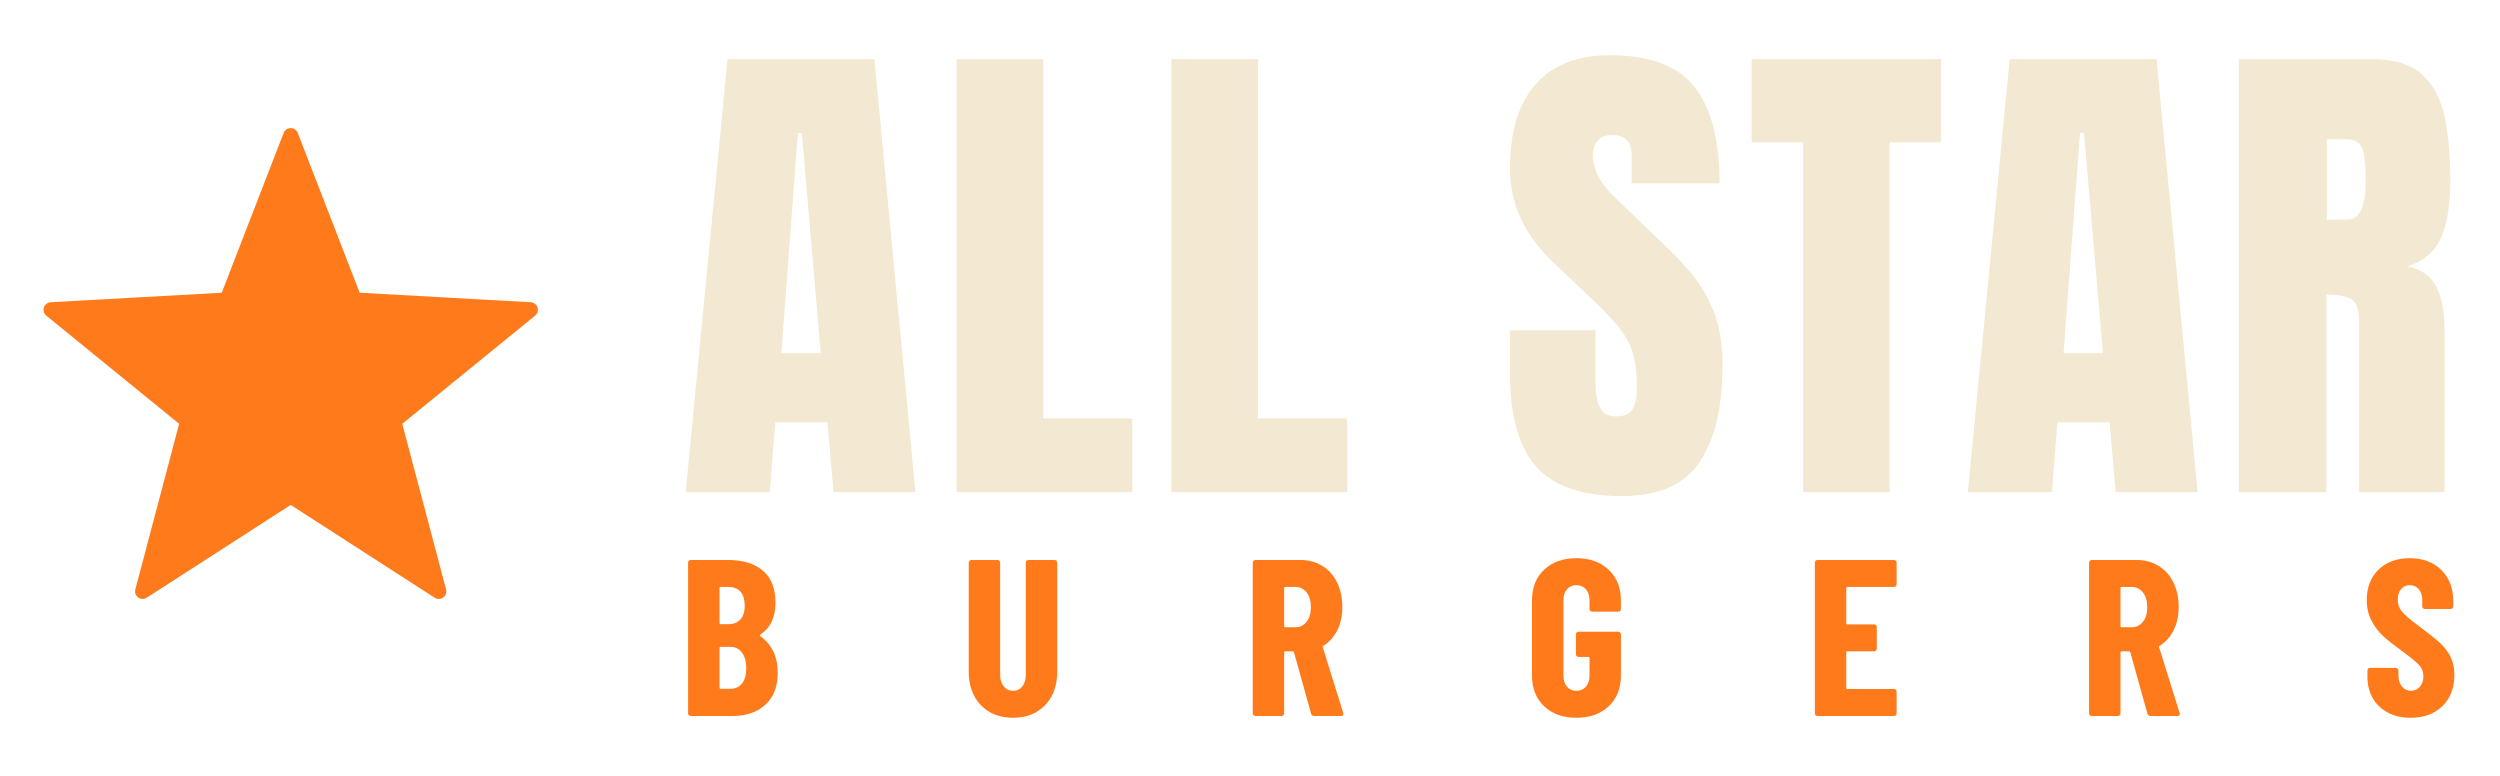
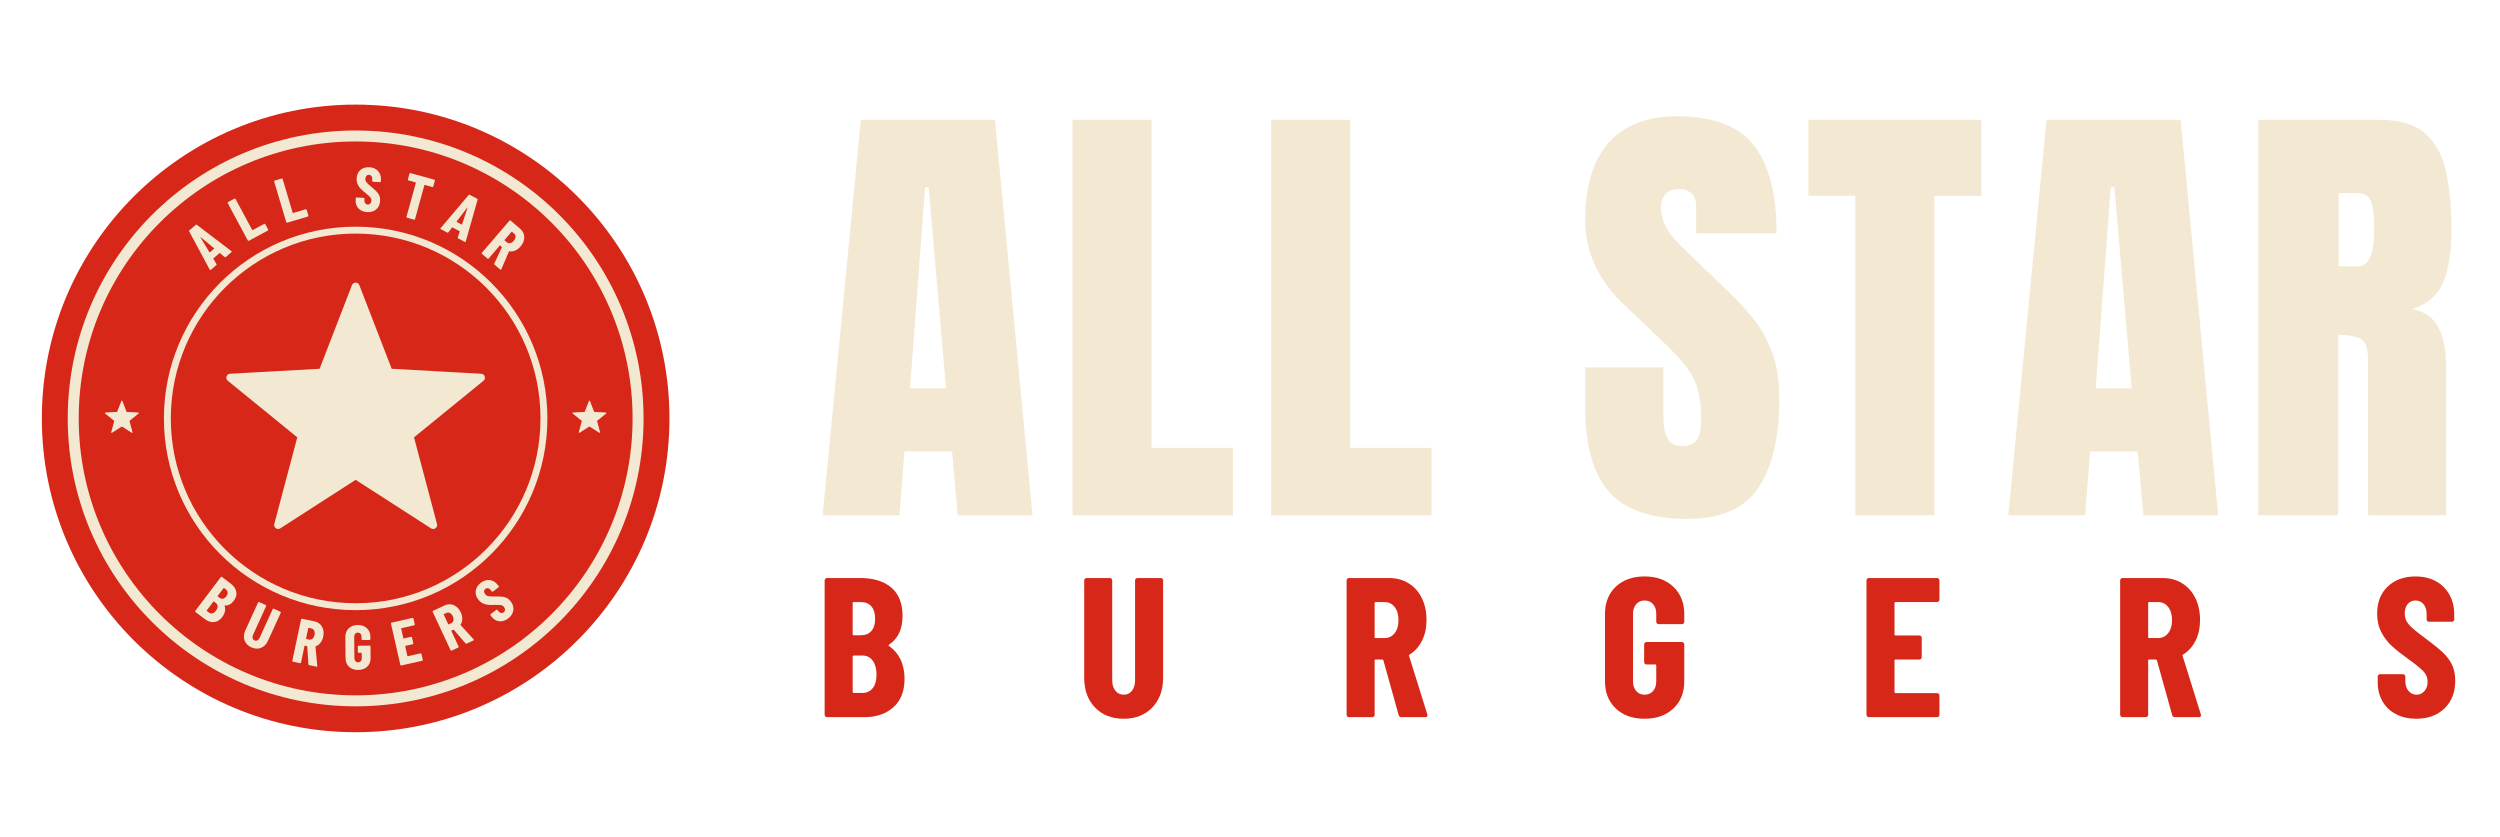
- <svg xmlns="http://www.w3.org/2000/svg" viewBox="0 0 258 80" width="258" height="80">
-   <polygon points="30.00,14.00 36.57,30.96 54.73,31.97 40.63,43.45 45.28,61.03 30.00,51.18 14.72,61.03 19.37,43.45 5.27,31.97 23.43,30.96" fill="#ff7a1a" stroke="#ff7a1a" stroke-width="1.56" stroke-linejoin="round" />
+ <svg xmlns="http://www.w3.org/2000/svg" viewBox="0 0 239 80" width="239" height="80">
+   <circle cx="34.0" cy="40" r="30.0" fill="#d62718" />
+   <circle cx="34.0" cy="40" r="27.00" fill="none" stroke="#f3e9d2" stroke-width="1.05" />
+   <circle cx="34.0" cy="40" r="18.00" fill="none" stroke="#f3e9d2" stroke-width="0.66" />
  <g fill="#f3e9d2">
-     <path transform="translate(70.00 50.79) scale(0.02539 -0.02539)" d="M30 0 200 1760H797L964 0H631L606 284H394L372 0ZM419 565H579L502 1460H486Z" />
-     <path transform="translate(96.74 50.79) scale(0.02539 -0.02539)" d="M78 0V1760H430V300H792V0Z" />
-     <path transform="translate(118.91 50.79) scale(0.02539 -0.02539)" d="M78 0V1760H430V300H792V0Z" />
-     <path transform="translate(154.76 50.79) scale(0.02539 -0.02539)" d="M496 -16Q255 -16 148.5 104.0Q42 224 42 486V658H390V438Q390 377 408.5 342.5Q427 308 473 308Q521 308 539.5 336.0Q558 364 558 428Q558 509 542.0 563.5Q526 618 486.5 667.5Q447 717 377 783L219 933Q42 1100 42 1315Q42 1540 146.5 1658.0Q251 1776 449 1776Q691 1776 792.5 1647.0Q894 1518 894 1255H536V1376Q536 1412 515.5 1432.0Q495 1452 460 1452Q418 1452 398.5 1428.5Q379 1405 379 1368Q379 1331 399.0 1288.0Q419 1245 478 1189L681 994Q742 936 793.0 871.5Q844 807 875.0 721.5Q906 636 906 513Q906 265 814.5 124.5Q723 -16 496 -16Z" />
-     <path transform="translate(180.26 50.79) scale(0.02539 -0.02539)" d="M229 0V1422H20V1760H790V1422H581V0Z" />
-     <path transform="translate(202.32 50.79) scale(0.02539 -0.02539)" d="M30 0 200 1760H797L964 0H631L606 284H394L372 0ZM419 565H579L502 1460H486Z" />
-     <path transform="translate(229.06 50.79) scale(0.02539 -0.02539)" d="M78 0V1760H618Q753 1760 822.0 1698.5Q891 1637 914.5 1526.5Q938 1416 938 1267Q938 1123 901.5 1037.0Q865 951 764 918Q847 901 880.5 835.5Q914 770 914 666V0H567V689Q567 766 535.5 784.5Q504 803 434 803V0ZM436 1108H521Q594 1108 594 1267Q594 1370 578.0 1402.0Q562 1434 518 1434H436Z" />
+     <path transform="translate(21.14 24.95) rotate(-40.52) translate(-1.45 0.00) scale(0.006 -0.006)" d="M325 11 309 107Q309 112 303 112H176Q170 112 170 107L154 11Q153 0 141 0H24Q11 0 14 13L161 689Q163 700 174 700H309Q320 700 322 689L468 13L469 9Q469 0 458 0H338Q326 0 325 11ZM194 221H284Q289 221 288 226L241 499Q240 502 238.0 502.0Q236 502 235 499L190 226Q190 221 194 221Z" />
+     <path transform="translate(24.62 22.57) rotate(-28.29) translate(-1.28 0.00) scale(0.006 -0.006)" d="M44 12V688Q44 693 47.5 696.5Q51 700 56 700H173Q178 700 181.5 696.5Q185 693 185 688V126Q185 121 190 121H400Q405 121 408.5 117.5Q412 114 412 109V12Q412 7 408.5 3.5Q405 0 400 0H56Q51 0 47.5 3.5Q44 7 44 12Z" />
+     <path transform="translate(28.36 21.02) rotate(-16.56) translate(-1.28 0.00) scale(0.006 -0.006)" d="M44 12V688Q44 693 47.5 696.5Q51 700 56 700H173Q178 700 181.5 696.5Q185 693 185 688V126Q185 121 190 121H400Q405 121 408.5 117.5Q412 114 412 109V12Q412 7 408.5 3.5Q405 0 400 0H56Q51 0 47.5 3.5Q44 7 44 12Z" />
+     <path transform="translate(35.09 20.23) rotate(3.15) translate(-1.33 0.00) scale(0.006 -0.006)" d="M30 175V204Q30 209 33.5 212.5Q37 216 42 216H157Q162 216 165.5 212.5Q169 209 169 204V182Q169 151 185.0 132.0Q201 113 225 113Q249 113 265.0 131.0Q281 149 281 178Q281 208 261.0 229.5Q241 251 183 293Q133 329 102.0 357.0Q71 385 49.0 426.0Q27 467 27 521Q27 606 80.0 657.0Q133 708 220 708Q308 708 361.5 655.0Q415 602 415 516V492Q415 487 411.5 483.5Q408 480 403 480H288Q283 480 279.5 483.5Q276 487 276 492V519Q276 550 260.5 568.5Q245 587 220 587Q196 587 181.0 569.5Q166 552 166 521Q166 491 185.0 468.0Q204 445 260 404Q322 358 353.5 329.5Q385 301 402.5 266.5Q420 232 420 184Q420 96 366.0 44.0Q312 -8 224 -8Q166 -8 122.0 15.0Q78 38 54.0 79.5Q30 121 30 175Z" />
+     <path transform="translate(39.26 20.91) rotate(15.41) translate(-1.40 0.00) scale(0.006 -0.006)" d="M444 688V591Q444 586 440.5 582.5Q437 579 432 579H307Q302 579 302 574V12Q302 7 298.5 3.5Q295 0 290 0H173Q168 0 164.5 3.5Q161 7 161 12V574Q161 579 156 579H36Q31 579 27.5 582.5Q24 586 24 591V688Q24 693 27.5 696.5Q31 700 36 700H432Q437 700 440.5 696.5Q444 693 444 688Z" />
+     <path transform="translate(43.29 22.52) rotate(28.00) translate(-1.45 0.00) scale(0.006 -0.006)" d="M325 11 309 107Q309 112 303 112H176Q170 112 170 107L154 11Q153 0 141 0H24Q11 0 14 13L161 689Q163 700 174 700H309Q320 700 322 689L468 13L469 9Q469 0 458 0H338Q326 0 325 11ZM194 221H284Q289 221 288 226L241 499Q240 502 238.0 502.0Q236 502 235 499L190 226Q190 221 194 221Z" />
+     <path transform="translate(46.89 24.97) rotate(40.61) translate(-1.41 0.00) scale(0.006 -0.006)" d="M306 10 229 286Q227 290 224 290H190Q185 290 185 285V12Q185 7 181.5 3.5Q178 0 173 0H56Q51 0 47.5 3.5Q44 7 44 12V688Q44 693 47.5 696.5Q51 700 56 700H258Q313 700 356.0 673.5Q399 647 422.5 599.0Q446 551 446 489Q446 430 423.5 385.0Q401 340 361 315Q359 314 358.0 312.5Q357 311 358 309L450 14L451 10Q451 0 440 0H320Q309 0 306 10ZM185 574V403Q185 398 190 398H235Q266 398 285.5 422.5Q305 447 305 488Q305 530 285.5 554.5Q266 579 235 579H190Q185 579 185 574Z" />
  </g>
-   <g fill="#ff7a1a">
-     <path transform="translate(70.00 73.89) scale(0.023 -0.023)" d="M245 0H56Q51 0 47.5 3.5Q44 7 44 12V688Q44 693 47.5 696.5Q51 700 56 700H223Q323 700 379.5 652.0Q436 604 436 509Q436 410 368 365Q364 362 367 359Q446 303 446 193Q446 100 390.0 50.0Q334 0 245 0ZM185 574V417Q185 412 190 412H226Q260 412 279.0 433.5Q298 455 298 494Q298 535 279.5 557.0Q261 579 226 579H190Q185 579 185 574ZM305 214Q305 258 286.0 284.0Q267 310 235 310H190Q185 310 185 305V127Q185 122 190 122H234Q267 122 286.0 146.0Q305 170 305 214Z" />
-     <path transform="translate(99.03 73.89) scale(0.023 -0.023)" d="M41 199V688Q41 693 44.5 696.5Q48 700 53 700H170Q175 700 178.5 696.5Q182 693 182 688V185Q182 153 198.0 133.0Q214 113 240 113Q266 113 281.5 133.0Q297 153 297 185V688Q297 693 300.5 696.5Q304 700 309 700H426Q431 700 434.5 696.5Q438 693 438 688V199Q438 105 383.5 48.5Q329 -8 240 -8Q150 -8 95.5 48.5Q41 105 41 199Z" />
-     <path transform="translate(128.27 73.89) scale(0.023 -0.023)" d="M306 10 229 286Q227 290 224 290H190Q185 290 185 285V12Q185 7 181.5 3.5Q178 0 173 0H56Q51 0 47.5 3.5Q44 7 44 12V688Q44 693 47.5 696.5Q51 700 56 700H258Q313 700 356.0 673.5Q399 647 422.5 599.0Q446 551 446 489Q446 430 423.5 385.0Q401 340 361 315Q359 314 358.0 312.5Q357 311 358 309L450 14L451 10Q451 0 440 0H320Q309 0 306 10ZM185 574V403Q185 398 190 398H235Q266 398 285.5 422.5Q305 447 305 488Q305 530 285.5 554.5Q266 579 235 579H190Q185 579 185 574Z" />
-     <path transform="translate(157.32 73.89) scale(0.023 -0.023)" d="M34 181V519Q34 605 88.5 656.5Q143 708 233 708Q323 708 378.0 656.0Q433 604 433 518V480Q433 475 429.5 471.5Q426 468 421 468H304Q299 468 295.5 471.5Q292 475 292 480V520Q292 550 276.0 568.5Q260 587 233 587Q207 587 191.0 568.5Q175 550 175 520V180Q175 150 191.0 131.5Q207 113 233 113Q260 113 276.0 131.5Q292 150 292 180V260Q292 265 287 265H243Q238 265 234.5 268.5Q231 272 231 277V366Q231 371 234.5 374.5Q238 378 243 378H421Q426 378 429.5 374.5Q433 371 433 366V181Q433 95 378.0 43.5Q323 -8 233 -8Q143 -8 88.5 43.5Q34 95 34 181Z" />
-     <path transform="translate(186.28 73.89) scale(0.023 -0.023)" d="M399 579H190Q185 579 185 574V416Q185 411 190 411H310Q315 411 318.5 407.5Q322 404 322 399V302Q322 297 318.5 293.5Q315 290 310 290H190Q185 290 185 285V126Q185 121 190 121H399Q404 121 407.5 117.5Q411 114 411 109V12Q411 7 407.5 3.5Q404 0 399 0H56Q51 0 47.5 3.5Q44 7 44 12V688Q44 693 47.5 696.5Q51 700 56 700H399Q404 700 407.5 696.5Q411 693 411 688V591Q411 586 407.5 582.5Q404 579 399 579Z" />
-     <path transform="translate(214.58 73.89) scale(0.023 -0.023)" d="M306 10 229 286Q227 290 224 290H190Q185 290 185 285V12Q185 7 181.5 3.5Q178 0 173 0H56Q51 0 47.5 3.5Q44 7 44 12V688Q44 693 47.5 696.5Q51 700 56 700H258Q313 700 356.0 673.5Q399 647 422.5 599.0Q446 551 446 489Q446 430 423.5 385.0Q401 340 361 315Q359 314 358.0 312.5Q357 311 358 309L450 14L451 10Q451 0 440 0H320Q309 0 306 10ZM185 574V403Q185 398 190 398H235Q266 398 285.5 422.5Q305 447 305 488Q305 530 285.5 554.5Q266 579 235 579H190Q185 579 185 574Z" />
-     <path transform="translate(243.63 73.89) scale(0.023 -0.023)" d="M30 175V204Q30 209 33.5 212.5Q37 216 42 216H157Q162 216 165.5 212.5Q169 209 169 204V182Q169 151 185.0 132.0Q201 113 225 113Q249 113 265.0 131.0Q281 149 281 178Q281 208 261.0 229.5Q241 251 183 293Q133 329 102.0 357.0Q71 385 49.0 426.0Q27 467 27 521Q27 606 80.0 657.0Q133 708 220 708Q308 708 361.5 655.0Q415 602 415 516V492Q415 487 411.5 483.5Q408 480 403 480H288Q283 480 279.5 483.5Q276 487 276 492V519Q276 550 260.5 568.5Q245 587 220 587Q196 587 181.0 569.5Q166 552 166 521Q166 491 185.0 468.0Q204 445 260 404Q322 358 353.5 329.5Q385 301 402.5 266.5Q420 232 420 184Q420 96 366.0 44.0Q312 -8 224 -8Q166 -8 122.0 15.0Q78 38 54.0 79.5Q30 121 30 175Z" />
+   <g fill="#f3e9d2">
+     <path transform="translate(22.07 55.80) rotate(37.07) translate(-1.41 4.20) scale(0.006 -0.006)" d="M245 0H56Q51 0 47.5 3.5Q44 7 44 12V688Q44 693 47.5 696.5Q51 700 56 700H223Q323 700 379.5 652.0Q436 604 436 509Q436 410 368 365Q364 362 367 359Q446 303 446 193Q446 100 390.0 50.0Q334 0 245 0ZM185 574V417Q185 412 190 412H226Q260 412 279.0 433.5Q298 455 298 494Q298 535 279.5 557.0Q261 579 226 579H190Q185 579 185 574ZM305 214Q305 258 286.0 284.0Q267 310 235 310H190Q185 310 185 305V127Q185 122 190 122H234Q267 122 286.0 146.0Q305 170 305 214Z" />
+     <path transform="translate(25.79 58.02) rotate(24.49) translate(-1.44 4.20) scale(0.006 -0.006)" d="M41 199V688Q41 693 44.5 696.5Q48 700 53 700H170Q175 700 178.5 696.5Q182 693 182 688V185Q182 153 198.0 133.0Q214 113 240 113Q266 113 281.5 133.0Q297 153 297 185V688Q297 693 300.5 696.5Q304 700 309 700H426Q431 700 434.5 696.5Q438 693 438 688V199Q438 105 383.5 48.5Q329 -8 240 -8Q150 -8 95.5 48.5Q41 105 41 199Z" />
+     <path transform="translate(29.92 59.37) rotate(11.90) translate(-1.41 4.20) scale(0.006 -0.006)" d="M306 10 229 286Q227 290 224 290H190Q185 290 185 285V12Q185 7 181.5 3.5Q178 0 173 0H56Q51 0 47.5 3.5Q44 7 44 12V688Q44 693 47.5 696.5Q51 700 56 700H258Q313 700 356.0 673.5Q399 647 422.5 599.0Q446 551 446 489Q446 430 423.5 385.0Q401 340 361 315Q359 314 358.0 312.5Q357 311 358 309L450 14L451 10Q451 0 440 0H320Q309 0 306 10ZM185 574V403Q185 398 190 398H235Q266 398 285.5 422.5Q305 447 305 488Q305 530 285.5 554.5Q266 579 235 579H190Q185 579 185 574Z" />
+     <path transform="translate(34.20 59.80) rotate(-0.58) translate(-1.40 4.20) scale(0.006 -0.006)" d="M34 181V519Q34 605 88.5 656.5Q143 708 233 708Q323 708 378.0 656.0Q433 604 433 518V480Q433 475 429.5 471.5Q426 468 421 468H304Q299 468 295.5 471.5Q292 475 292 480V520Q292 550 276.0 568.5Q260 587 233 587Q207 587 191.0 568.5Q175 550 175 520V180Q175 150 191.0 131.5Q207 113 233 113Q260 113 276.0 131.5Q292 150 292 180V260Q292 265 287 265H243Q238 265 234.5 268.5Q231 272 231 277V366Q231 371 234.5 374.5Q238 378 243 378H421Q426 378 429.5 374.5Q433 371 433 366V181Q433 95 378.0 43.5Q323 -8 233 -8Q143 -8 88.5 43.5Q34 95 34 181Z" />
+     <path transform="translate(38.38 59.31) rotate(-12.78) translate(-1.31 4.20) scale(0.006 -0.006)" d="M399 579H190Q185 579 185 574V416Q185 411 190 411H310Q315 411 318.5 407.5Q322 404 322 399V302Q322 297 318.5 293.5Q315 290 310 290H190Q185 290 185 285V126Q185 121 190 121H399Q404 121 407.5 117.5Q411 114 411 109V12Q411 7 407.5 3.5Q404 0 399 0H56Q51 0 47.5 3.5Q44 7 44 12V688Q44 693 47.5 696.5Q51 700 56 700H399Q404 700 407.5 696.5Q411 693 411 688V591Q411 586 407.5 582.5Q404 579 399 579Z" />
+     <path transform="translate(42.37 57.94) rotate(-25.01) translate(-1.41 4.20) scale(0.006 -0.006)" d="M306 10 229 286Q227 290 224 290H190Q185 290 185 285V12Q185 7 181.5 3.5Q178 0 173 0H56Q51 0 47.5 3.5Q44 7 44 12V688Q44 693 47.5 696.5Q51 700 56 700H258Q313 700 356.0 673.5Q399 647 422.5 599.0Q446 551 446 489Q446 430 423.5 385.0Q401 340 361 315Q359 314 358.0 312.5Q357 311 358 309L450 14L451 10Q451 0 440 0H320Q309 0 306 10ZM185 574V403Q185 398 190 398H235Q266 398 285.5 422.5Q305 447 305 488Q305 530 285.5 554.5Q266 579 235 579H190Q185 579 185 574Z" />
+     <path transform="translate(46.00 55.75) rotate(-37.29) translate(-1.33 4.20) scale(0.006 -0.006)" d="M30 175V204Q30 209 33.5 212.5Q37 216 42 216H157Q162 216 165.5 212.5Q169 209 169 204V182Q169 151 185.0 132.0Q201 113 225 113Q249 113 265.0 131.0Q281 149 281 178Q281 208 261.0 229.5Q241 251 183 293Q133 329 102.0 357.0Q71 385 49.0 426.0Q27 467 27 521Q27 606 80.0 657.0Q133 708 220 708Q308 708 361.5 655.0Q415 602 415 516V492Q415 487 411.5 483.5Q408 480 403 480H288Q283 480 279.5 483.5Q276 487 276 492V519Q276 550 260.5 568.5Q245 587 220 587Q196 587 181.0 569.5Q166 552 166 521Q166 491 185.0 468.0Q204 445 260 404Q322 358 353.5 329.5Q385 301 402.5 266.5Q420 232 420 184Q420 96 366.0 44.0Q312 -8 224 -8Q166 -8 122.0 15.0Q78 38 54.0 79.5Q30 121 30 175Z" />
+   </g>
+   <polygon points="34.00,27.40 37.18,35.62 45.98,36.11 39.15,41.67 41.41,50.19 34.00,45.42 26.59,50.19 28.85,41.67 22.02,36.11 30.82,35.62" fill="#f3e9d2" stroke="#f3e9d2" stroke-width="0.76" stroke-linejoin="round" />
+   <polygon points="11.65,38.35 12.07,39.43 13.22,39.49 12.32,40.22 12.62,41.33 11.65,40.71 10.68,41.33 10.98,40.22 10.08,39.49 11.23,39.43" fill="#f3e9d2" stroke="#f3e9d2" stroke-width="0.10" stroke-linejoin="round" />
+   <polygon points="56.35,38.35 56.77,39.43 57.92,39.49 57.02,40.22 57.32,41.33 56.35,40.71 55.38,41.33 55.68,40.22 54.78,39.49 55.93,39.43" fill="#f3e9d2" stroke="#f3e9d2" stroke-width="0.10" stroke-linejoin="round" />
+   <g fill="#f3e9d2">
+     <path transform="translate(78.00 49.26) scale(0.02148 -0.02148)" d="M30 0 200 1760H797L964 0H631L606 284H394L372 0ZM419 565H579L502 1460H486Z" />
+     <path transform="translate(100.86 49.26) scale(0.02148 -0.02148)" d="M78 0V1760H430V300H792V0Z" />
+     <path transform="translate(119.84 49.26) scale(0.02148 -0.02148)" d="M78 0V1760H430V300H792V0Z" />
+     <path transform="translate(150.64 49.26) scale(0.02148 -0.02148)" d="M496 -16Q255 -16 148.5 104.0Q42 224 42 486V658H390V438Q390 377 408.5 342.5Q427 308 473 308Q521 308 539.5 336.0Q558 364 558 428Q558 509 542.0 563.5Q526 618 486.5 667.5Q447 717 377 783L219 933Q42 1100 42 1315Q42 1540 146.5 1658.0Q251 1776 449 1776Q691 1776 792.5 1647.0Q894 1518 894 1255H536V1376Q536 1412 515.5 1432.0Q495 1452 460 1452Q418 1452 398.5 1428.5Q379 1405 379 1368Q379 1331 399.0 1288.0Q419 1245 478 1189L681 994Q742 936 793.0 871.5Q844 807 875.0 721.5Q906 636 906 513Q906 265 814.5 124.5Q723 -16 496 -16Z" />
+     <path transform="translate(172.45 49.26) scale(0.02148 -0.02148)" d="M229 0V1422H20V1760H790V1422H581V0Z" />
+     <path transform="translate(191.35 49.26) scale(0.02148 -0.02148)" d="M30 0 200 1760H797L964 0H631L606 284H394L372 0ZM419 565H579L502 1460H486Z" />
+     <path transform="translate(214.21 49.26) scale(0.02148 -0.02148)" d="M78 0V1760H618Q753 1760 822.0 1698.5Q891 1637 914.5 1526.5Q938 1416 938 1267Q938 1123 901.5 1037.0Q865 951 764 918Q847 901 880.5 835.5Q914 770 914 666V0H567V689Q567 766 535.5 784.5Q504 803 434 803V0ZM436 1108H521Q594 1108 594 1267Q594 1370 578.0 1402.0Q562 1434 518 1434H436Z" />
+   </g>
+   <g fill="#d62718">
+     <path transform="translate(78.00 68.56) scale(0.019 -0.019)" d="M245 0H56Q51 0 47.5 3.5Q44 7 44 12V688Q44 693 47.5 696.5Q51 700 56 700H223Q323 700 379.5 652.0Q436 604 436 509Q436 410 368 365Q364 362 367 359Q446 303 446 193Q446 100 390.0 50.0Q334 0 245 0ZM185 574V417Q185 412 190 412H226Q260 412 279.0 433.5Q298 455 298 494Q298 535 279.5 557.0Q261 579 226 579H190Q185 579 185 574ZM305 214Q305 258 286.0 284.0Q267 310 235 310H190Q185 310 185 305V127Q185 122 190 122H234Q267 122 286.0 146.0Q305 170 305 214Z" />
+     <path transform="translate(102.87 68.56) scale(0.019 -0.019)" d="M41 199V688Q41 693 44.5 696.5Q48 700 53 700H170Q175 700 178.5 696.5Q182 693 182 688V185Q182 153 198.0 133.0Q214 113 240 113Q266 113 281.5 133.0Q297 153 297 185V688Q297 693 300.5 696.5Q304 700 309 700H426Q431 700 434.5 696.5Q438 693 438 688V199Q438 105 383.5 48.5Q329 -8 240 -8Q150 -8 95.5 48.5Q41 105 41 199Z" />
+     <path transform="translate(127.90 68.56) scale(0.019 -0.019)" d="M306 10 229 286Q227 290 224 290H190Q185 290 185 285V12Q185 7 181.5 3.5Q178 0 173 0H56Q51 0 47.5 3.5Q44 7 44 12V688Q44 693 47.5 696.5Q51 700 56 700H258Q313 700 356.0 673.5Q399 647 422.5 599.0Q446 551 446 489Q446 430 423.5 385.0Q401 340 361 315Q359 314 358.0 312.5Q357 311 358 309L450 14L451 10Q451 0 440 0H320Q309 0 306 10ZM185 574V403Q185 398 190 398H235Q266 398 285.5 422.5Q305 447 305 488Q305 530 285.5 554.5Q266 579 235 579H190Q185 579 185 574Z" />
+     <path transform="translate(152.79 68.56) scale(0.019 -0.019)" d="M34 181V519Q34 605 88.5 656.5Q143 708 233 708Q323 708 378.0 656.0Q433 604 433 518V480Q433 475 429.5 471.5Q426 468 421 468H304Q299 468 295.5 471.5Q292 475 292 480V520Q292 550 276.0 568.5Q260 587 233 587Q207 587 191.0 568.5Q175 550 175 520V180Q175 150 191.0 131.5Q207 113 233 113Q260 113 276.0 131.5Q292 150 292 180V260Q292 265 287 265H243Q238 265 234.5 268.5Q231 272 231 277V366Q231 371 234.5 374.5Q238 378 243 378H421Q426 378 429.5 374.5Q433 371 433 366V181Q433 95 378.0 43.5Q323 -8 233 -8Q143 -8 88.5 43.5Q34 95 34 181Z" />
+     <path transform="translate(177.60 68.56) scale(0.019 -0.019)" d="M399 579H190Q185 579 185 574V416Q185 411 190 411H310Q315 411 318.5 407.5Q322 404 322 399V302Q322 297 318.5 293.5Q315 290 310 290H190Q185 290 185 285V126Q185 121 190 121H399Q404 121 407.5 117.5Q411 114 411 109V12Q411 7 407.5 3.5Q404 0 399 0H56Q51 0 47.5 3.5Q44 7 44 12V688Q44 693 47.5 696.5Q51 700 56 700H399Q404 700 407.5 696.5Q411 693 411 688V591Q411 586 407.5 582.5Q404 579 399 579Z" />
+     <path transform="translate(201.85 68.56) scale(0.019 -0.019)" d="M306 10 229 286Q227 290 224 290H190Q185 290 185 285V12Q185 7 181.5 3.5Q178 0 173 0H56Q51 0 47.5 3.5Q44 7 44 12V688Q44 693 47.5 696.5Q51 700 56 700H258Q313 700 356.0 673.5Q399 647 422.5 599.0Q446 551 446 489Q446 430 423.5 385.0Q401 340 361 315Q359 314 358.0 312.5Q357 311 358 309L450 14L451 10Q451 0 440 0H320Q309 0 306 10ZM185 574V403Q185 398 190 398H235Q266 398 285.5 422.5Q305 447 305 488Q305 530 285.5 554.5Q266 579 235 579H190Q185 579 185 574Z" />
+     <path transform="translate(226.74 68.56) scale(0.019 -0.019)" d="M30 175V204Q30 209 33.5 212.5Q37 216 42 216H157Q162 216 165.5 212.5Q169 209 169 204V182Q169 151 185.0 132.0Q201 113 225 113Q249 113 265.0 131.0Q281 149 281 178Q281 208 261.0 229.5Q241 251 183 293Q133 329 102.0 357.0Q71 385 49.0 426.0Q27 467 27 521Q27 606 80.0 657.0Q133 708 220 708Q308 708 361.5 655.0Q415 602 415 516V492Q415 487 411.5 483.5Q408 480 403 480H288Q283 480 279.5 483.5Q276 487 276 492V519Q276 550 260.5 568.5Q245 587 220 587Q196 587 181.0 569.5Q166 552 166 521Q166 491 185.0 468.0Q204 445 260 404Q322 358 353.5 329.5Q385 301 402.5 266.5Q420 232 420 184Q420 96 366.0 44.0Q312 -8 224 -8Q166 -8 122.0 15.0Q78 38 54.0 79.5Q30 121 30 175Z" />
  </g>
</svg>
